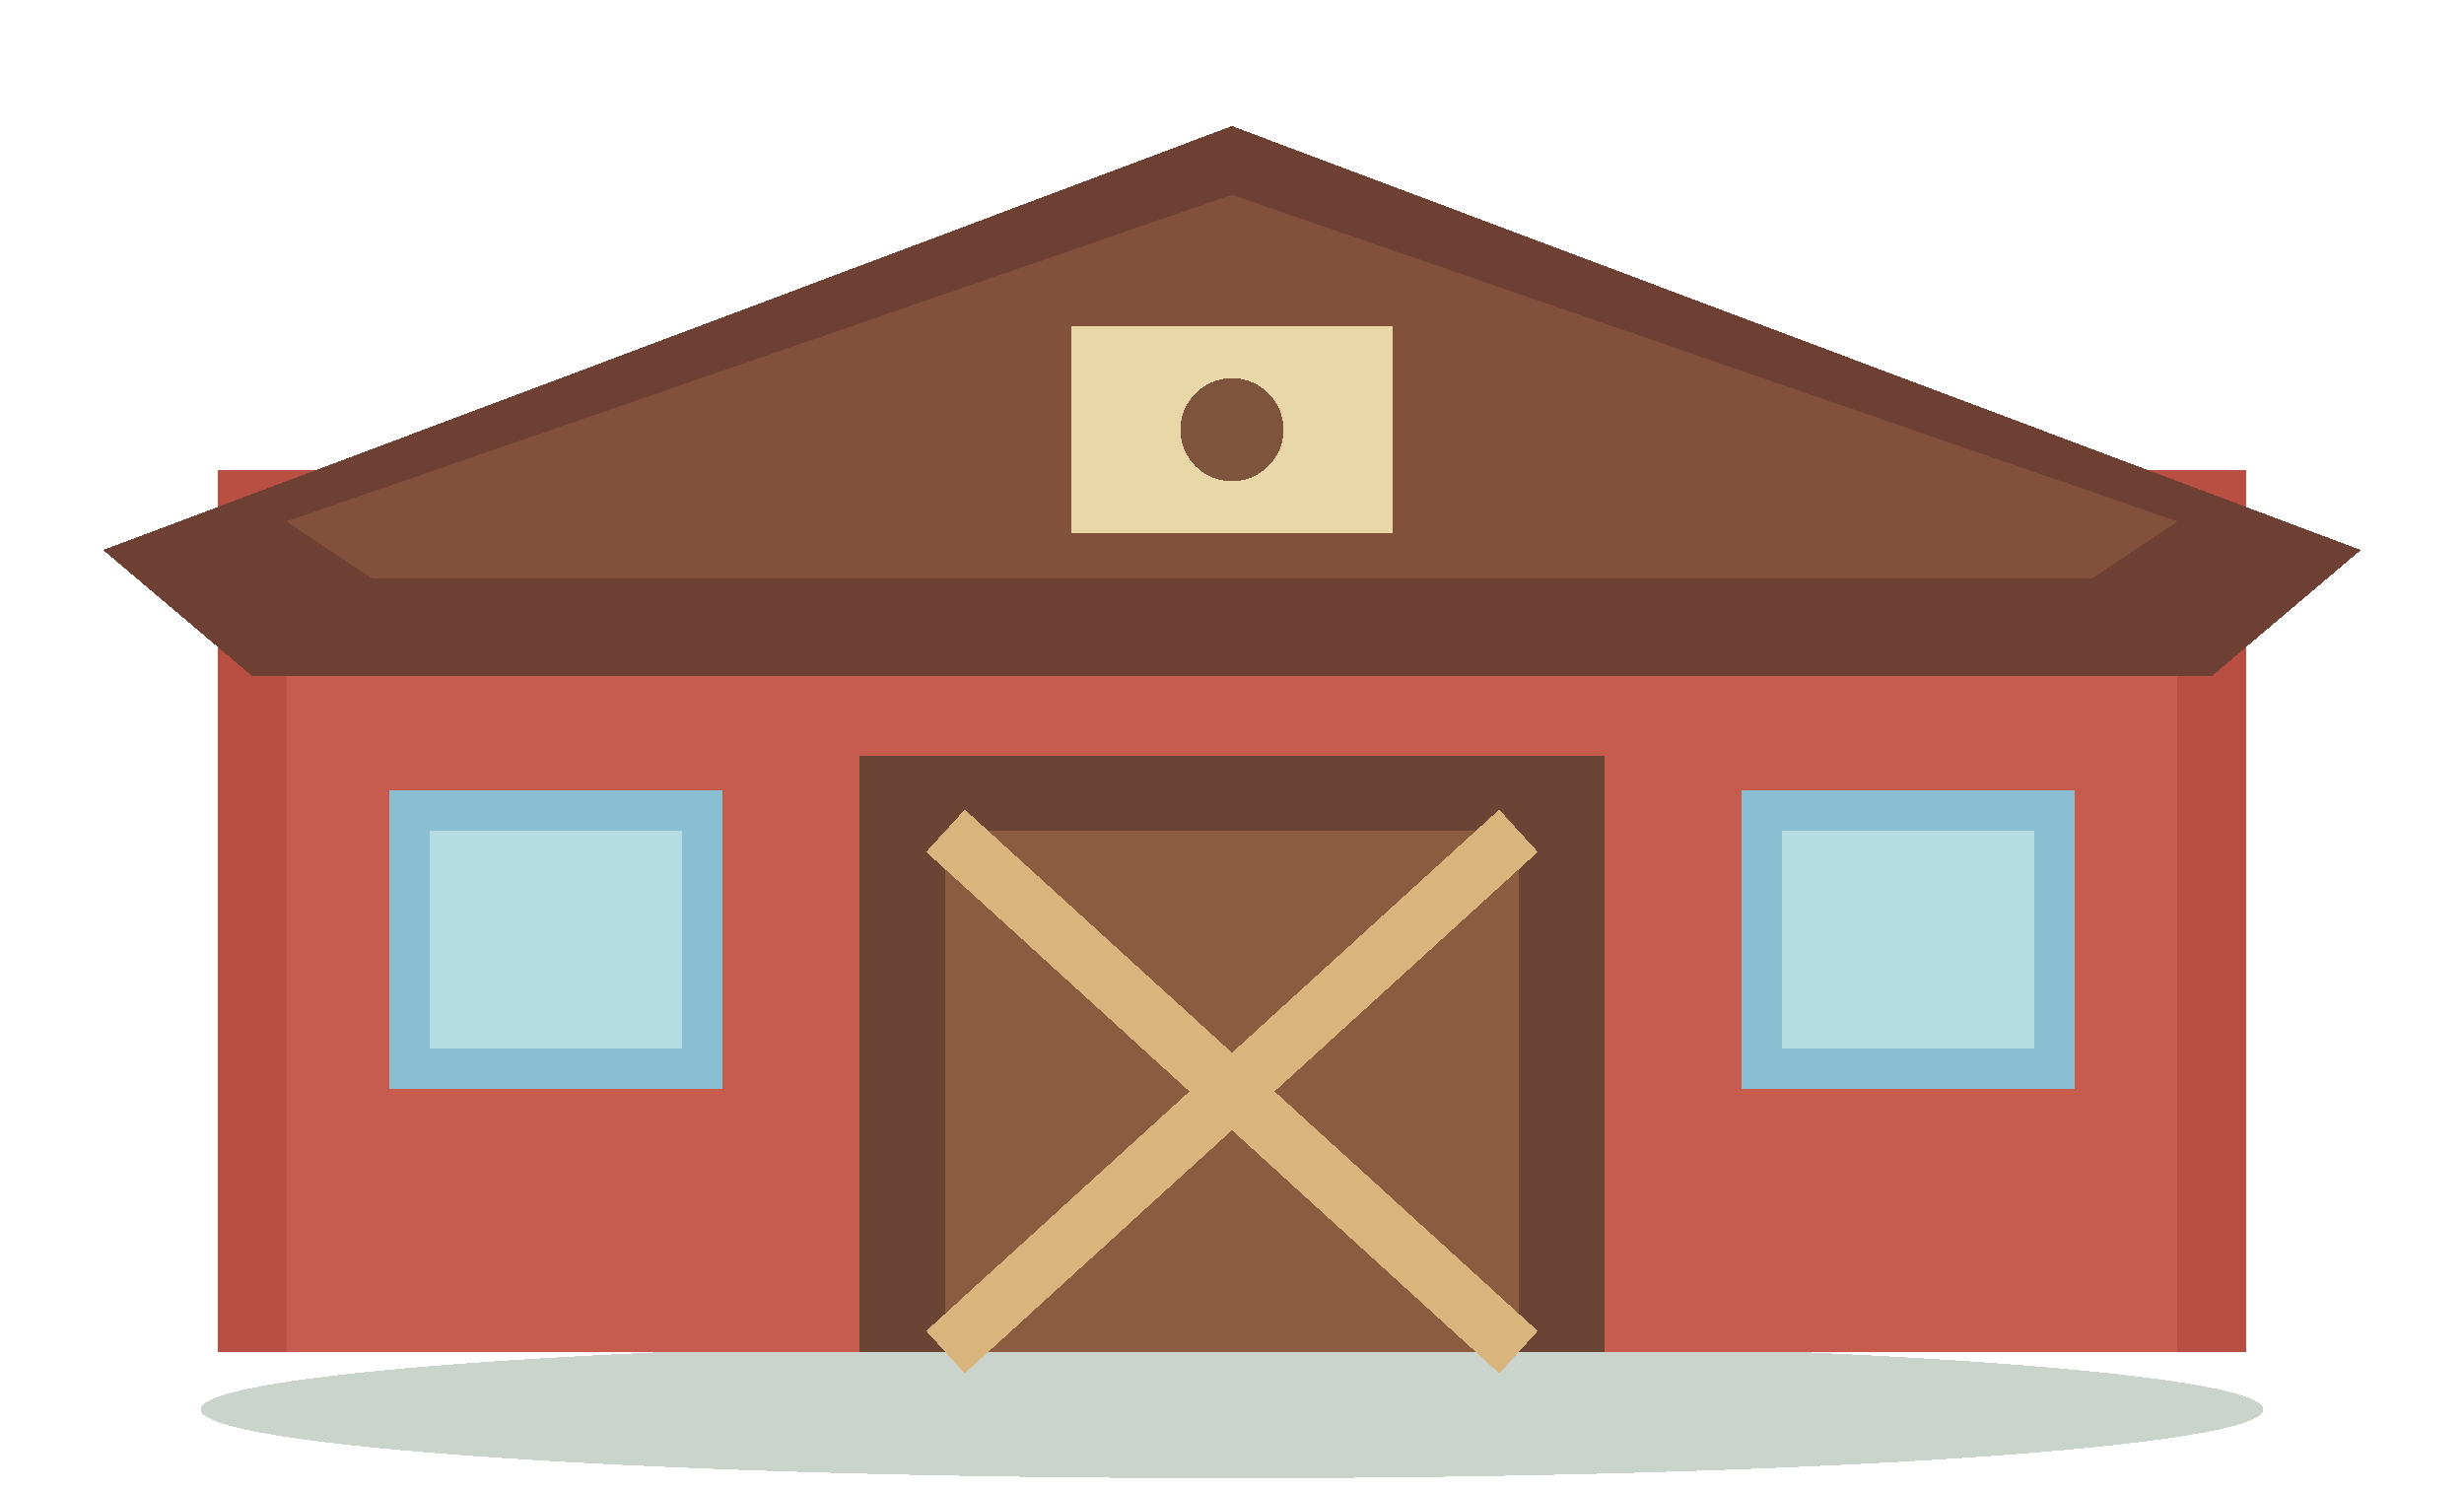
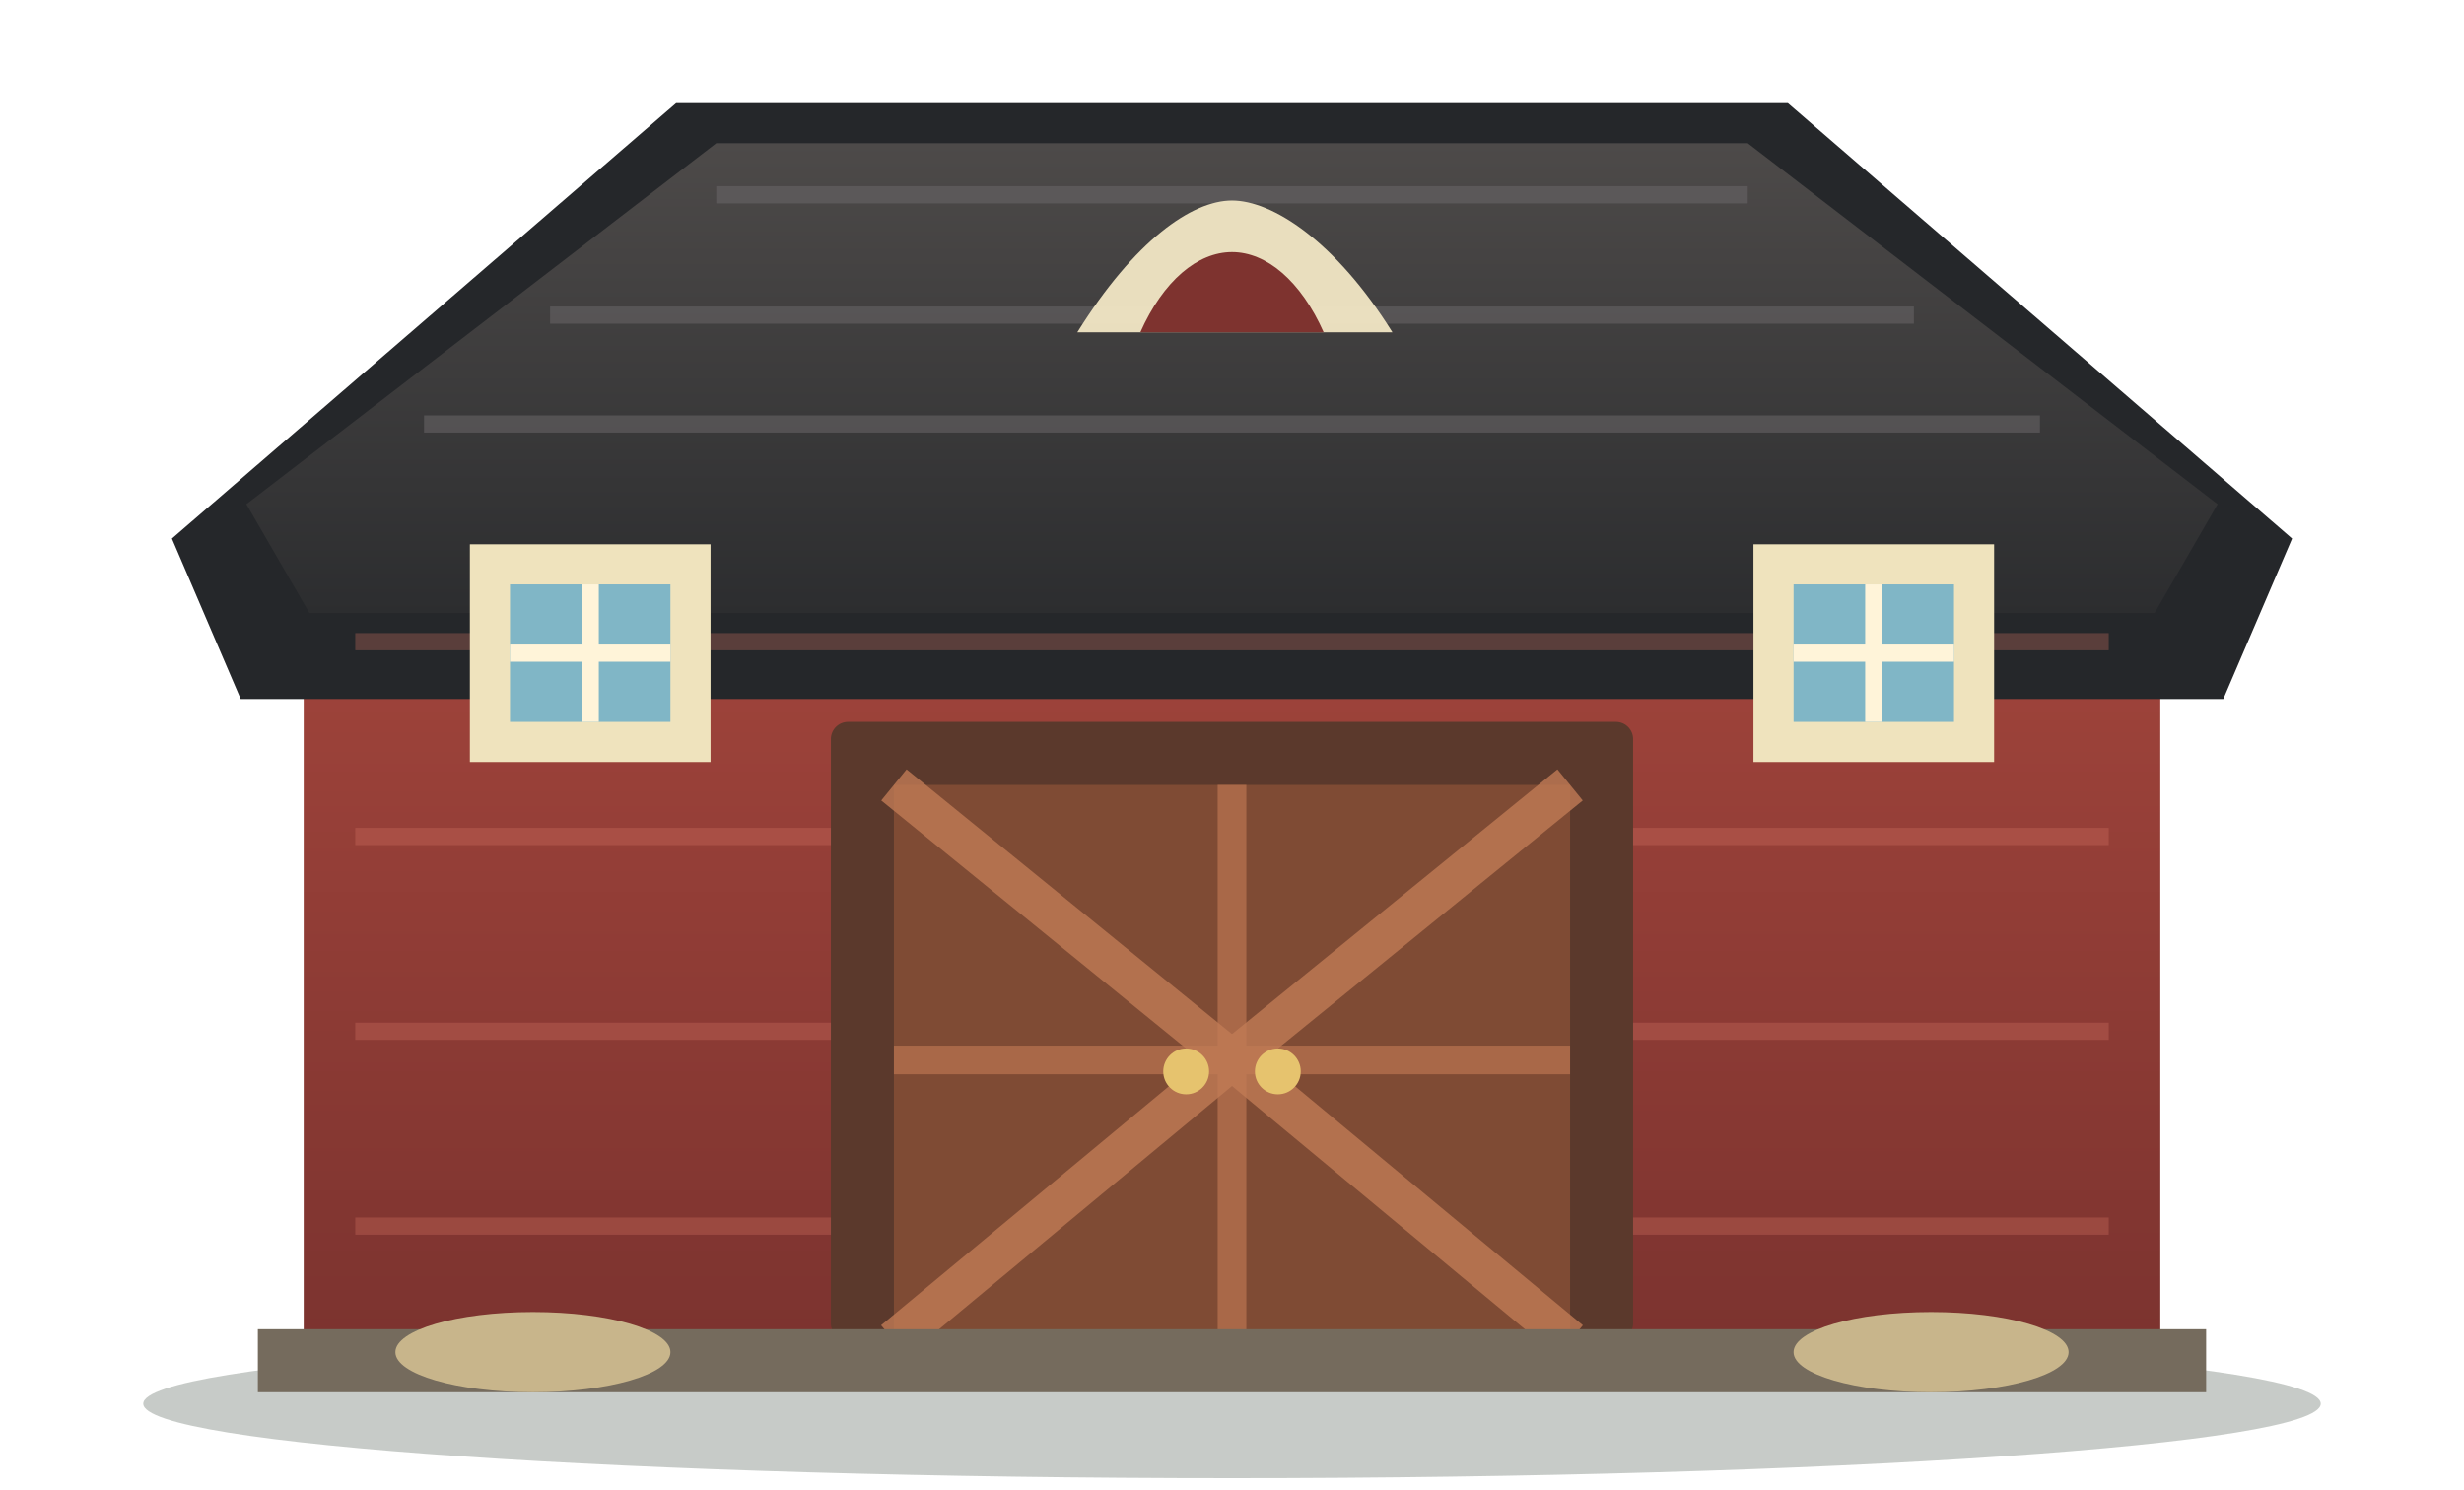
- <svg xmlns="http://www.w3.org/2000/svg" width="430" height="260" viewBox="0 0 430 260" shape-rendering="crispEdges">
-   <ellipse cx="215" cy="246" rx="180" ry="12" fill="#24472f" opacity=".24" />
-   <rect x="38" y="82" width="354" height="154" fill="#b94f43" />
-   <rect x="50" y="94" width="330" height="142" fill="#c75b4d" />
-   <polygon points="18,96 215,22 412,96 386,118 44,118" fill="#6e4034" />
-   <polygon points="50,91 215,34 380,91 365,101 65,101" fill="#84503e" />
-   <rect x="150" y="132" width="130" height="104" fill="#6a4434" />
-   <rect x="165" y="145" width="100" height="91" fill="#8c5c40" />
-   <line x1="165" y1="145" x2="265" y2="236" stroke="#d9b47c" stroke-width="10" />
-   <line x1="265" y1="145" x2="165" y2="236" stroke="#d9b47c" stroke-width="10" />
-   <rect x="68" y="138" width="58" height="52" fill="#89bfd0" />
-   <rect x="75" y="145" width="44" height="38" fill="#b5dce3" />
-   <rect x="304" y="138" width="58" height="52" fill="#89bfd0" />
-   <rect x="311" y="145" width="44" height="38" fill="#b5dce3" />
-   <rect x="187" y="57" width="56" height="36" fill="#ead7a7" />
-   <circle cx="215" cy="75" r="9" fill="#7f543d" />
+ <svg xmlns="http://www.w3.org/2000/svg" width="430" height="260" viewBox="0 0 430 260">
+   <defs>
+     <linearGradient id="red" x1="0" y1="0" x2="0" y2="1">
+       <stop stop-color="#b84f43" />
+       <stop offset="1" stop-color="#7c332f" />
+     </linearGradient>
+     <linearGradient id="roof" x1="0" y1="0" x2="0" y2="1">
+       <stop stop-color="#4d4a49" />
+       <stop offset="1" stop-color="#2c2d2f" />
+     </linearGradient>
+   </defs>
+   <ellipse cx="215" cy="245" rx="190" ry="13" fill="#203122" opacity=".25" />
+   <path d="M53 83l74-58h176l74 58v151H53z" fill="url(#red)" />
+   <path d="M30 94l88-76h194l88 76-12 28H42z" fill="#25272a" />
+   <path d="M43 88l82-63h180l82 63-11 19H54z" fill="url(#roof)" />
+   <g stroke="#696668" stroke-width="3" opacity=".55">
+     <path d="M74 74h282" />
+     <path d="M96 55h238" />
+     <path d="M125 34h180" />
+   </g>
+   <path d="M62 112h306M62 146h306M62 180h306M62 214h306" stroke="#d87766" stroke-width="3" opacity=".3" />
+   <path d="M82 95l42 0 0 38H82z" fill="#efe3bd" />
+   <path d="M89 102h28v24H89z" fill="#80b6c6" />
+   <path d="M103 102v24M89 114h28" stroke="#fff4d9" stroke-width="3" />
+   <path d="M306 95h42v38h-42z" fill="#efe3bd" />
+   <path d="M313 102h28v24h-28z" fill="#80b6c6" />
+   <path d="M327 102v24M313 114h28" stroke="#fff4d9" stroke-width="3" />
+   <rect x="145" y="126" width="140" height="108" rx="3" fill="#5b392c" />
+   <rect x="156" y="137" width="118" height="97" fill="#7f4b34" />
+   <path d="M215 137v97M156 185h118" stroke="#a96848" stroke-width="5" />
+   <path d="M156 137l59 48 59-48M156 234l59-49 59 49" fill="none" stroke="#c07b55" stroke-width="7" opacity=".8" />
+   <circle cx="207" cy="187" r="4" fill="#e6c36e" />
+   <circle cx="223" cy="187" r="4" fill="#e6c36e" />
+   <path d="M188 58c10-16 20-23 27-23s18 7 28 23" fill="#f1e6c4" opacity=".95" />
+   <path d="M199 58c4-9 10-14 16-14s12 5 16 14" fill="#7e332f" />
+   <rect x="45" y="232" width="340" height="11" fill="#756b5d" />
+   <g fill="#c8b58b">
+     <ellipse cx="93" cy="236" rx="24" ry="7" />
+     <ellipse cx="337" cy="236" rx="24" ry="7" />
+   </g>
</svg>
